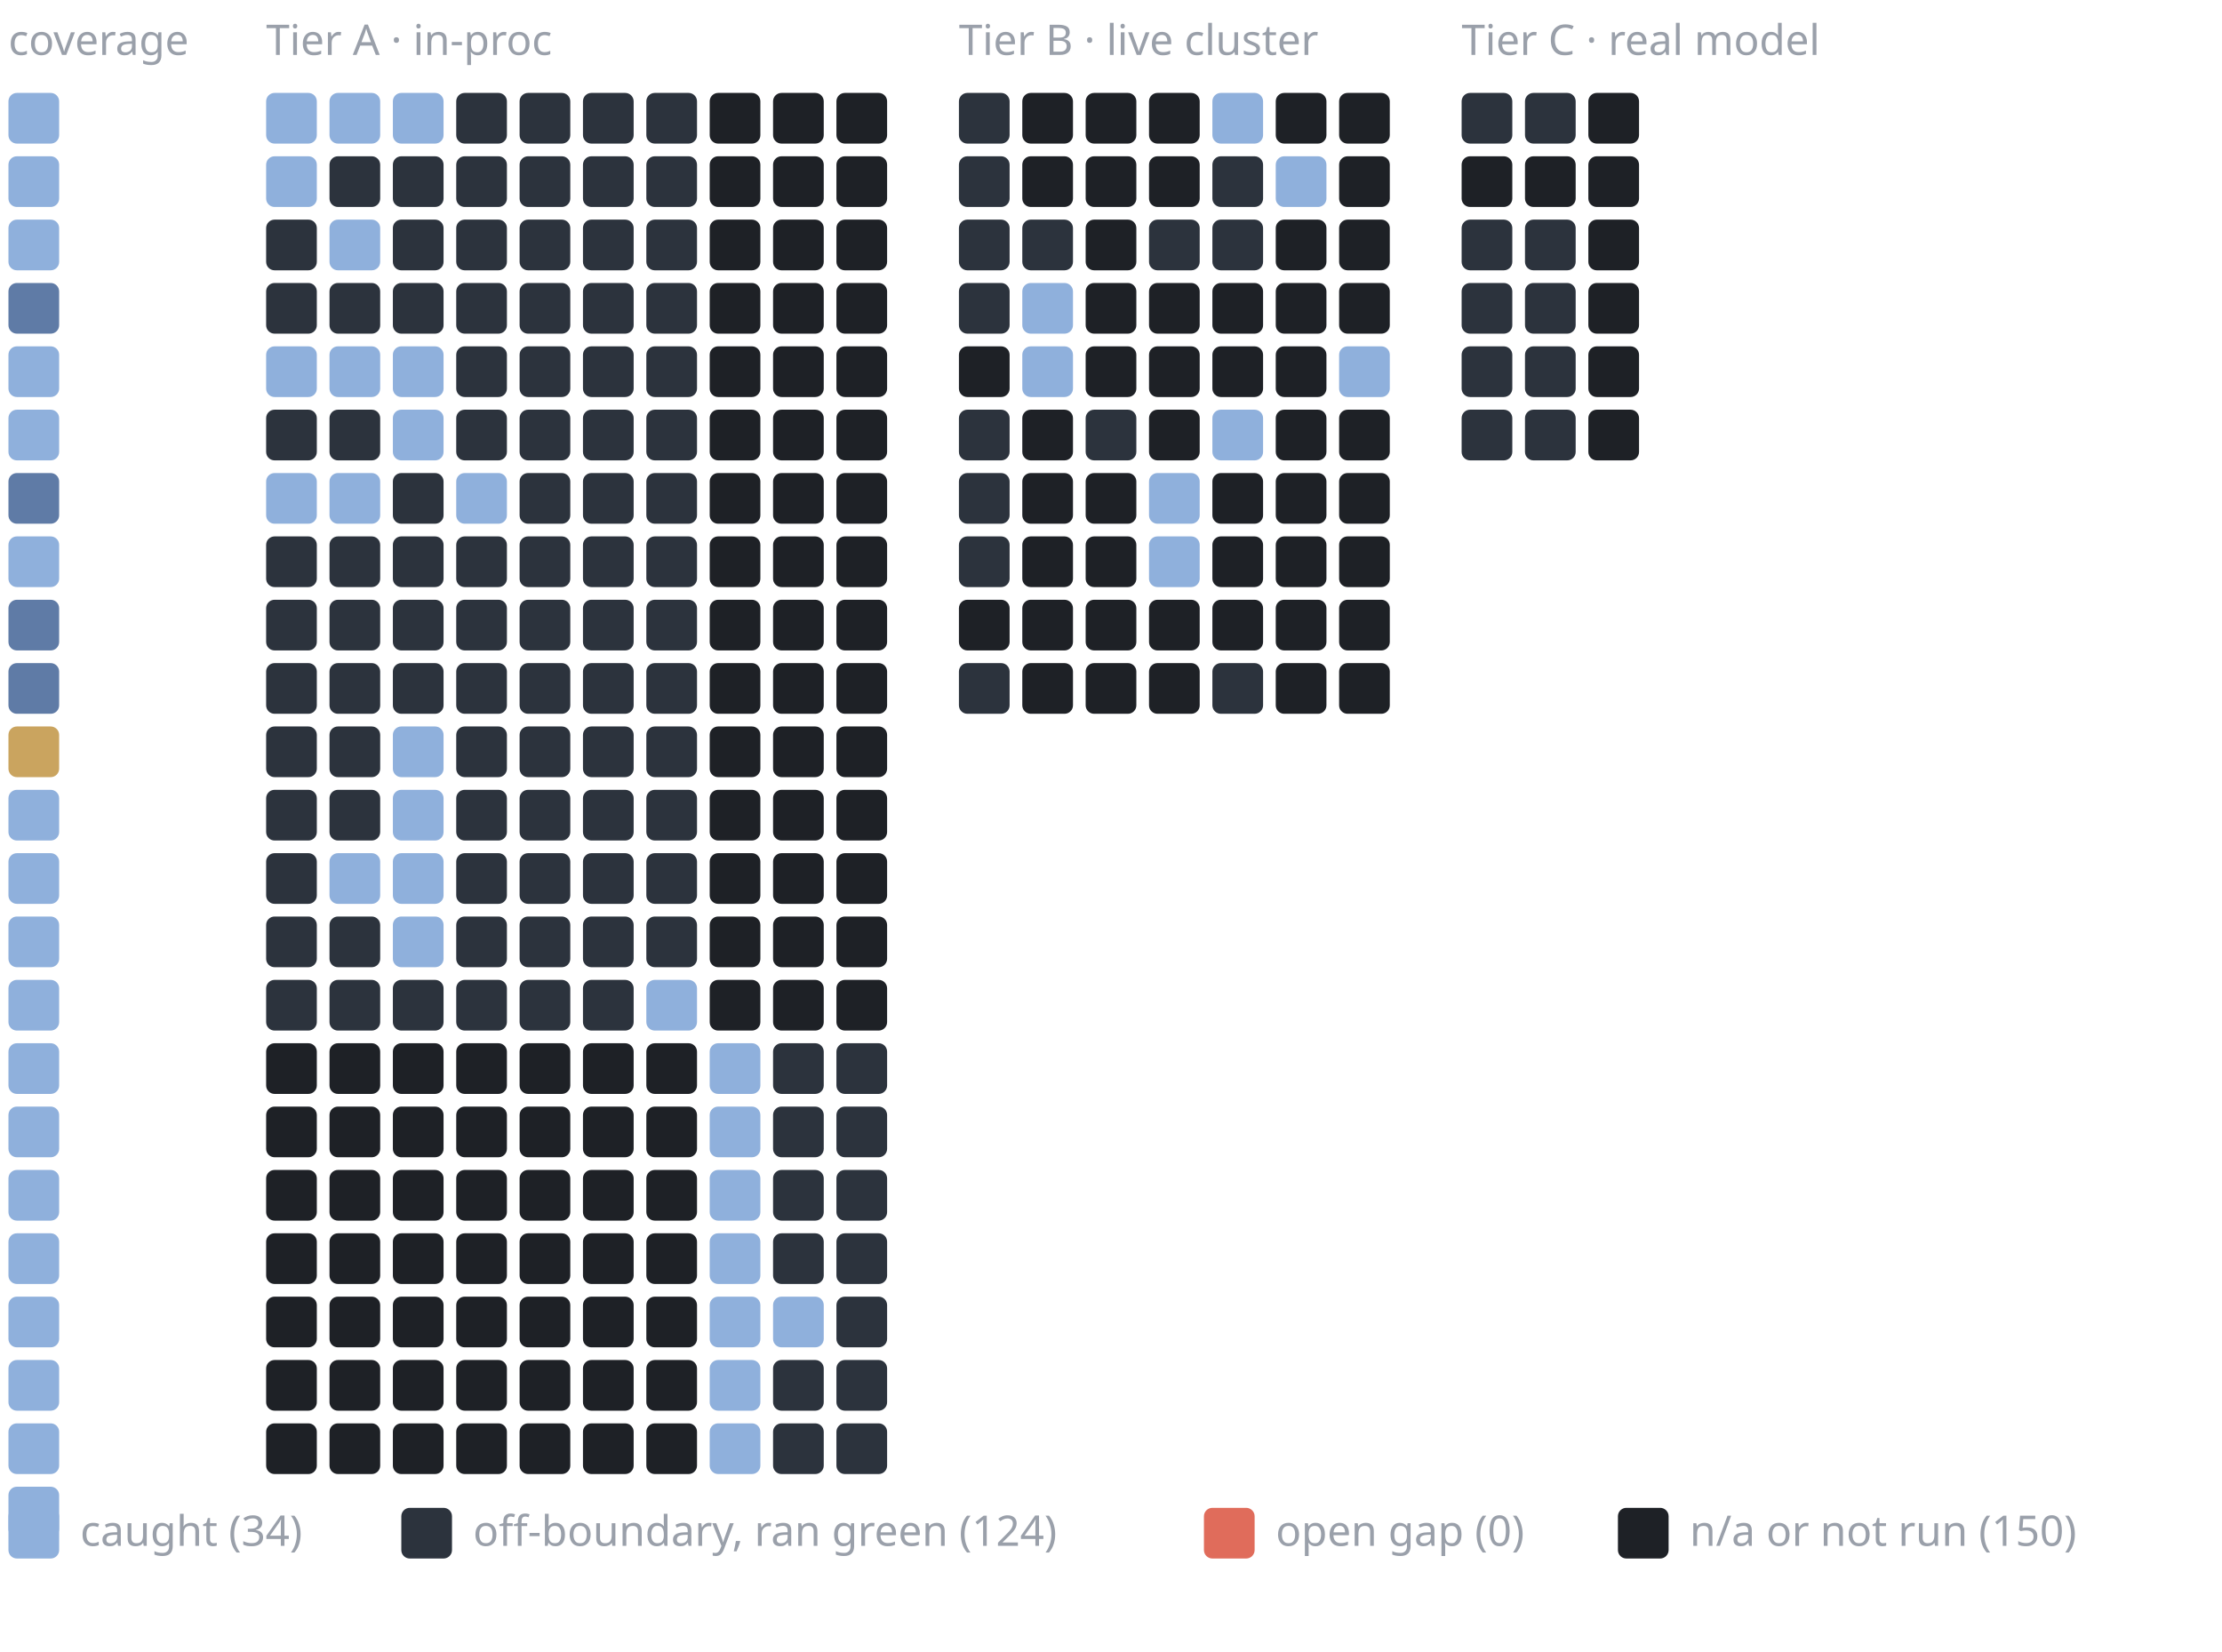
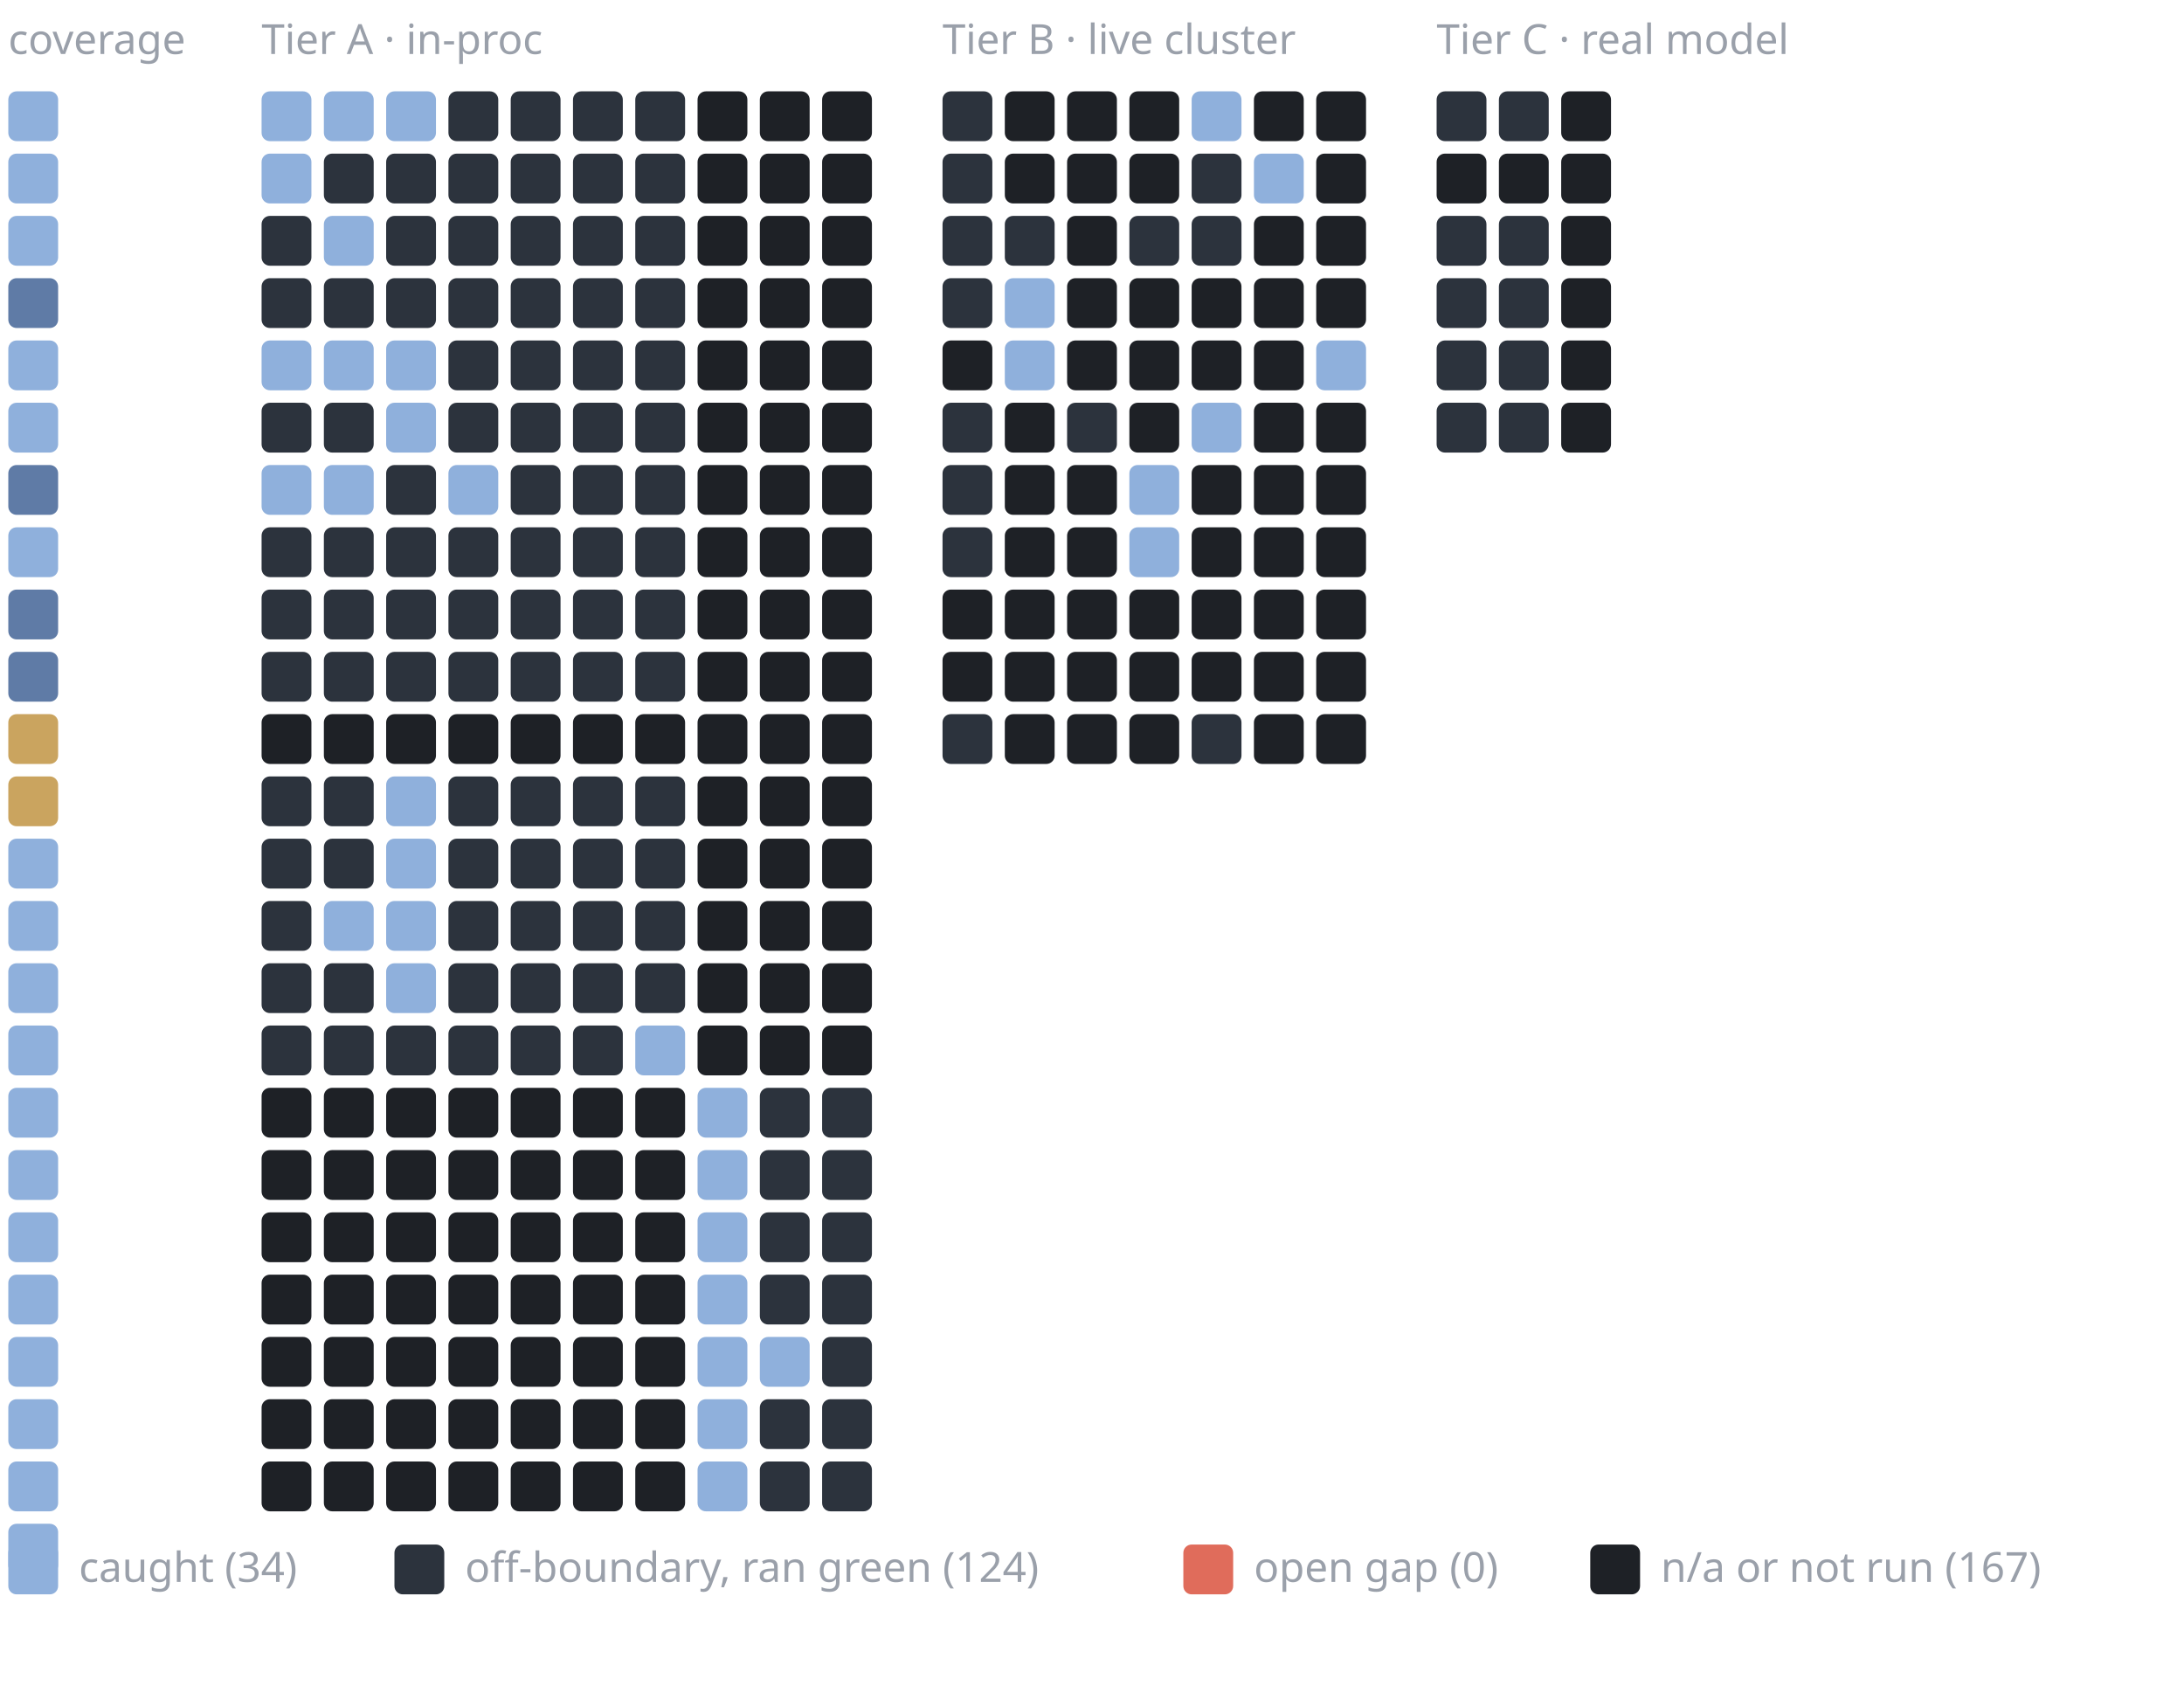
- <svg xmlns="http://www.w3.org/2000/svg" viewBox="0 0 526 391" width="526" height="391" role="img" aria-labelledby="t d">
+ <svg xmlns="http://www.w3.org/2000/svg" viewBox="0 0 526 406" width="526" height="406" role="img" aria-labelledby="t d">
  <text x="2" y="13" font-family="ui-sans-serif, system-ui, sans-serif" font-size="10" fill="#9aa0aa">coverage</text>
  <rect x="2" y="22" width="12" height="12" rx="2" fill="#8fb0dc" />
  <rect x="2" y="37" width="12" height="12" rx="2" fill="#8fb0dc" />
  <rect x="2" y="52" width="12" height="12" rx="2" fill="#8fb0dc" />
  <rect x="2" y="67" width="12" height="12" rx="2" fill="#5f7ba6" />
  <rect x="2" y="82" width="12" height="12" rx="2" fill="#8fb0dc" />
  <rect x="2" y="97" width="12" height="12" rx="2" fill="#8fb0dc" />
  <rect x="2" y="112" width="12" height="12" rx="2" fill="#5f7ba6" />
  <rect x="2" y="127" width="12" height="12" rx="2" fill="#8fb0dc" />
  <rect x="2" y="142" width="12" height="12" rx="2" fill="#5f7ba6" />
  <rect x="2" y="157" width="12" height="12" rx="2" fill="#5f7ba6" />
  <rect x="2" y="172" width="12" height="12" rx="2" fill="#caa45f" />
-   <rect x="2" y="187" width="12" height="12" rx="2" fill="#8fb0dc" />
+   <rect x="2" y="187" width="12" height="12" rx="2" fill="#caa45f" />
  <rect x="2" y="202" width="12" height="12" rx="2" fill="#8fb0dc" />
  <rect x="2" y="217" width="12" height="12" rx="2" fill="#8fb0dc" />
  <rect x="2" y="232" width="12" height="12" rx="2" fill="#8fb0dc" />
  <rect x="2" y="247" width="12" height="12" rx="2" fill="#8fb0dc" />
  <rect x="2" y="262" width="12" height="12" rx="2" fill="#8fb0dc" />
  <rect x="2" y="277" width="12" height="12" rx="2" fill="#8fb0dc" />
  <rect x="2" y="292" width="12" height="12" rx="2" fill="#8fb0dc" />
  <rect x="2" y="307" width="12" height="12" rx="2" fill="#8fb0dc" />
  <rect x="2" y="322" width="12" height="12" rx="2" fill="#8fb0dc" />
  <rect x="2" y="337" width="12" height="12" rx="2" fill="#8fb0dc" />
  <rect x="2" y="352" width="12" height="12" rx="2" fill="#8fb0dc" />
+   <rect x="2" y="367" width="12" height="12" rx="2" fill="#8fb0dc" />
  <rect x="63" y="22" width="12" height="12" rx="2" fill="#8fb0dc" />
  <rect x="78" y="22" width="12" height="12" rx="2" fill="#8fb0dc" />
  <rect x="93" y="22" width="12" height="12" rx="2" fill="#8fb0dc" />
  <rect x="108" y="22" width="12" height="12" rx="2" fill="#2c333d" />
  <rect x="123" y="22" width="12" height="12" rx="2" fill="#2c333d" />
  <rect x="138" y="22" width="12" height="12" rx="2" fill="#2c333d" />
  <rect x="153" y="22" width="12" height="12" rx="2" fill="#2c333d" />
  <rect x="168" y="22" width="12" height="12" rx="2" fill="#1e2126" />
  <rect x="183" y="22" width="12" height="12" rx="2" fill="#1e2126" />
  <rect x="198" y="22" width="12" height="12" rx="2" fill="#1e2126" />
  <rect x="63" y="37" width="12" height="12" rx="2" fill="#8fb0dc" />
  <rect x="78" y="37" width="12" height="12" rx="2" fill="#2c333d" />
  <rect x="93" y="37" width="12" height="12" rx="2" fill="#2c333d" />
  <rect x="108" y="37" width="12" height="12" rx="2" fill="#2c333d" />
  <rect x="123" y="37" width="12" height="12" rx="2" fill="#2c333d" />
  <rect x="138" y="37" width="12" height="12" rx="2" fill="#2c333d" />
  <rect x="153" y="37" width="12" height="12" rx="2" fill="#2c333d" />
  <rect x="168" y="37" width="12" height="12" rx="2" fill="#1e2126" />
  <rect x="183" y="37" width="12" height="12" rx="2" fill="#1e2126" />
  <rect x="198" y="37" width="12" height="12" rx="2" fill="#1e2126" />
  <rect x="63" y="52" width="12" height="12" rx="2" fill="#2c333d" />
  <rect x="78" y="52" width="12" height="12" rx="2" fill="#8fb0dc" />
  <rect x="93" y="52" width="12" height="12" rx="2" fill="#2c333d" />
  <rect x="108" y="52" width="12" height="12" rx="2" fill="#2c333d" />
  <rect x="123" y="52" width="12" height="12" rx="2" fill="#2c333d" />
  <rect x="138" y="52" width="12" height="12" rx="2" fill="#2c333d" />
  <rect x="153" y="52" width="12" height="12" rx="2" fill="#2c333d" />
  <rect x="168" y="52" width="12" height="12" rx="2" fill="#1e2126" />
  <rect x="183" y="52" width="12" height="12" rx="2" fill="#1e2126" />
  <rect x="198" y="52" width="12" height="12" rx="2" fill="#1e2126" />
  <rect x="63" y="67" width="12" height="12" rx="2" fill="#2c333d" />
  <rect x="78" y="67" width="12" height="12" rx="2" fill="#2c333d" />
  <rect x="93" y="67" width="12" height="12" rx="2" fill="#2c333d" />
  <rect x="108" y="67" width="12" height="12" rx="2" fill="#2c333d" />
  <rect x="123" y="67" width="12" height="12" rx="2" fill="#2c333d" />
  <rect x="138" y="67" width="12" height="12" rx="2" fill="#2c333d" />
  <rect x="153" y="67" width="12" height="12" rx="2" fill="#2c333d" />
  <rect x="168" y="67" width="12" height="12" rx="2" fill="#1e2126" />
  <rect x="183" y="67" width="12" height="12" rx="2" fill="#1e2126" />
  <rect x="198" y="67" width="12" height="12" rx="2" fill="#1e2126" />
  <rect x="63" y="82" width="12" height="12" rx="2" fill="#8fb0dc" />
  <rect x="78" y="82" width="12" height="12" rx="2" fill="#8fb0dc" />
  <rect x="93" y="82" width="12" height="12" rx="2" fill="#8fb0dc" />
  <rect x="108" y="82" width="12" height="12" rx="2" fill="#2c333d" />
  <rect x="123" y="82" width="12" height="12" rx="2" fill="#2c333d" />
  <rect x="138" y="82" width="12" height="12" rx="2" fill="#2c333d" />
  <rect x="153" y="82" width="12" height="12" rx="2" fill="#2c333d" />
  <rect x="168" y="82" width="12" height="12" rx="2" fill="#1e2126" />
  <rect x="183" y="82" width="12" height="12" rx="2" fill="#1e2126" />
  <rect x="198" y="82" width="12" height="12" rx="2" fill="#1e2126" />
  <rect x="63" y="97" width="12" height="12" rx="2" fill="#2c333d" />
  <rect x="78" y="97" width="12" height="12" rx="2" fill="#2c333d" />
  <rect x="93" y="97" width="12" height="12" rx="2" fill="#8fb0dc" />
  <rect x="108" y="97" width="12" height="12" rx="2" fill="#2c333d" />
  <rect x="123" y="97" width="12" height="12" rx="2" fill="#2c333d" />
  <rect x="138" y="97" width="12" height="12" rx="2" fill="#2c333d" />
  <rect x="153" y="97" width="12" height="12" rx="2" fill="#2c333d" />
  <rect x="168" y="97" width="12" height="12" rx="2" fill="#1e2126" />
  <rect x="183" y="97" width="12" height="12" rx="2" fill="#1e2126" />
  <rect x="198" y="97" width="12" height="12" rx="2" fill="#1e2126" />
  <rect x="63" y="112" width="12" height="12" rx="2" fill="#8fb0dc" />
  <rect x="78" y="112" width="12" height="12" rx="2" fill="#8fb0dc" />
  <rect x="93" y="112" width="12" height="12" rx="2" fill="#2c333d" />
  <rect x="108" y="112" width="12" height="12" rx="2" fill="#8fb0dc" />
  <rect x="123" y="112" width="12" height="12" rx="2" fill="#2c333d" />
  <rect x="138" y="112" width="12" height="12" rx="2" fill="#2c333d" />
  <rect x="153" y="112" width="12" height="12" rx="2" fill="#2c333d" />
  <rect x="168" y="112" width="12" height="12" rx="2" fill="#1e2126" />
  <rect x="183" y="112" width="12" height="12" rx="2" fill="#1e2126" />
  <rect x="198" y="112" width="12" height="12" rx="2" fill="#1e2126" />
  <rect x="63" y="127" width="12" height="12" rx="2" fill="#2c333d" />
  <rect x="78" y="127" width="12" height="12" rx="2" fill="#2c333d" />
  <rect x="93" y="127" width="12" height="12" rx="2" fill="#2c333d" />
  <rect x="108" y="127" width="12" height="12" rx="2" fill="#2c333d" />
  <rect x="123" y="127" width="12" height="12" rx="2" fill="#2c333d" />
  <rect x="138" y="127" width="12" height="12" rx="2" fill="#2c333d" />
  <rect x="153" y="127" width="12" height="12" rx="2" fill="#2c333d" />
  <rect x="168" y="127" width="12" height="12" rx="2" fill="#1e2126" />
  <rect x="183" y="127" width="12" height="12" rx="2" fill="#1e2126" />
  <rect x="198" y="127" width="12" height="12" rx="2" fill="#1e2126" />
  <rect x="63" y="142" width="12" height="12" rx="2" fill="#2c333d" />
  <rect x="78" y="142" width="12" height="12" rx="2" fill="#2c333d" />
  <rect x="93" y="142" width="12" height="12" rx="2" fill="#2c333d" />
  <rect x="108" y="142" width="12" height="12" rx="2" fill="#2c333d" />
  <rect x="123" y="142" width="12" height="12" rx="2" fill="#2c333d" />
  <rect x="138" y="142" width="12" height="12" rx="2" fill="#2c333d" />
  <rect x="153" y="142" width="12" height="12" rx="2" fill="#2c333d" />
  <rect x="168" y="142" width="12" height="12" rx="2" fill="#1e2126" />
  <rect x="183" y="142" width="12" height="12" rx="2" fill="#1e2126" />
  <rect x="198" y="142" width="12" height="12" rx="2" fill="#1e2126" />
  <rect x="63" y="157" width="12" height="12" rx="2" fill="#2c333d" />
  <rect x="78" y="157" width="12" height="12" rx="2" fill="#2c333d" />
  <rect x="93" y="157" width="12" height="12" rx="2" fill="#2c333d" />
  <rect x="108" y="157" width="12" height="12" rx="2" fill="#2c333d" />
  <rect x="123" y="157" width="12" height="12" rx="2" fill="#2c333d" />
  <rect x="138" y="157" width="12" height="12" rx="2" fill="#2c333d" />
  <rect x="153" y="157" width="12" height="12" rx="2" fill="#2c333d" />
  <rect x="168" y="157" width="12" height="12" rx="2" fill="#1e2126" />
  <rect x="183" y="157" width="12" height="12" rx="2" fill="#1e2126" />
  <rect x="198" y="157" width="12" height="12" rx="2" fill="#1e2126" />
-   <rect x="63" y="172" width="12" height="12" rx="2" fill="#2c333d" />
-   <rect x="78" y="172" width="12" height="12" rx="2" fill="#2c333d" />
-   <rect x="93" y="172" width="12" height="12" rx="2" fill="#8fb0dc" />
-   <rect x="108" y="172" width="12" height="12" rx="2" fill="#2c333d" />
-   <rect x="123" y="172" width="12" height="12" rx="2" fill="#2c333d" />
-   <rect x="138" y="172" width="12" height="12" rx="2" fill="#2c333d" />
-   <rect x="153" y="172" width="12" height="12" rx="2" fill="#2c333d" />
+   <rect x="63" y="172" width="12" height="12" rx="2" fill="#1e2126" />
+   <rect x="78" y="172" width="12" height="12" rx="2" fill="#1e2126" />
+   <rect x="93" y="172" width="12" height="12" rx="2" fill="#1e2126" />
+   <rect x="108" y="172" width="12" height="12" rx="2" fill="#1e2126" />
+   <rect x="123" y="172" width="12" height="12" rx="2" fill="#1e2126" />
+   <rect x="138" y="172" width="12" height="12" rx="2" fill="#1e2126" />
+   <rect x="153" y="172" width="12" height="12" rx="2" fill="#1e2126" />
  <rect x="168" y="172" width="12" height="12" rx="2" fill="#1e2126" />
  <rect x="183" y="172" width="12" height="12" rx="2" fill="#1e2126" />
  <rect x="198" y="172" width="12" height="12" rx="2" fill="#1e2126" />
  <rect x="63" y="187" width="12" height="12" rx="2" fill="#2c333d" />
  <rect x="78" y="187" width="12" height="12" rx="2" fill="#2c333d" />
  <rect x="93" y="187" width="12" height="12" rx="2" fill="#8fb0dc" />
  <rect x="108" y="187" width="12" height="12" rx="2" fill="#2c333d" />
  <rect x="123" y="187" width="12" height="12" rx="2" fill="#2c333d" />
  <rect x="138" y="187" width="12" height="12" rx="2" fill="#2c333d" />
  <rect x="153" y="187" width="12" height="12" rx="2" fill="#2c333d" />
  <rect x="168" y="187" width="12" height="12" rx="2" fill="#1e2126" />
  <rect x="183" y="187" width="12" height="12" rx="2" fill="#1e2126" />
  <rect x="198" y="187" width="12" height="12" rx="2" fill="#1e2126" />
  <rect x="63" y="202" width="12" height="12" rx="2" fill="#2c333d" />
-   <rect x="78" y="202" width="12" height="12" rx="2" fill="#8fb0dc" />
+   <rect x="78" y="202" width="12" height="12" rx="2" fill="#2c333d" />
  <rect x="93" y="202" width="12" height="12" rx="2" fill="#8fb0dc" />
  <rect x="108" y="202" width="12" height="12" rx="2" fill="#2c333d" />
  <rect x="123" y="202" width="12" height="12" rx="2" fill="#2c333d" />
  <rect x="138" y="202" width="12" height="12" rx="2" fill="#2c333d" />
  <rect x="153" y="202" width="12" height="12" rx="2" fill="#2c333d" />
  <rect x="168" y="202" width="12" height="12" rx="2" fill="#1e2126" />
  <rect x="183" y="202" width="12" height="12" rx="2" fill="#1e2126" />
  <rect x="198" y="202" width="12" height="12" rx="2" fill="#1e2126" />
  <rect x="63" y="217" width="12" height="12" rx="2" fill="#2c333d" />
-   <rect x="78" y="217" width="12" height="12" rx="2" fill="#2c333d" />
+   <rect x="78" y="217" width="12" height="12" rx="2" fill="#8fb0dc" />
  <rect x="93" y="217" width="12" height="12" rx="2" fill="#8fb0dc" />
  <rect x="108" y="217" width="12" height="12" rx="2" fill="#2c333d" />
  <rect x="123" y="217" width="12" height="12" rx="2" fill="#2c333d" />
  <rect x="138" y="217" width="12" height="12" rx="2" fill="#2c333d" />
  <rect x="153" y="217" width="12" height="12" rx="2" fill="#2c333d" />
  <rect x="168" y="217" width="12" height="12" rx="2" fill="#1e2126" />
  <rect x="183" y="217" width="12" height="12" rx="2" fill="#1e2126" />
  <rect x="198" y="217" width="12" height="12" rx="2" fill="#1e2126" />
  <rect x="63" y="232" width="12" height="12" rx="2" fill="#2c333d" />
  <rect x="78" y="232" width="12" height="12" rx="2" fill="#2c333d" />
-   <rect x="93" y="232" width="12" height="12" rx="2" fill="#2c333d" />
+   <rect x="93" y="232" width="12" height="12" rx="2" fill="#8fb0dc" />
  <rect x="108" y="232" width="12" height="12" rx="2" fill="#2c333d" />
  <rect x="123" y="232" width="12" height="12" rx="2" fill="#2c333d" />
  <rect x="138" y="232" width="12" height="12" rx="2" fill="#2c333d" />
-   <rect x="153" y="232" width="12" height="12" rx="2" fill="#8fb0dc" />
+   <rect x="153" y="232" width="12" height="12" rx="2" fill="#2c333d" />
  <rect x="168" y="232" width="12" height="12" rx="2" fill="#1e2126" />
  <rect x="183" y="232" width="12" height="12" rx="2" fill="#1e2126" />
  <rect x="198" y="232" width="12" height="12" rx="2" fill="#1e2126" />
-   <rect x="63" y="247" width="12" height="12" rx="2" fill="#1e2126" />
-   <rect x="78" y="247" width="12" height="12" rx="2" fill="#1e2126" />
-   <rect x="93" y="247" width="12" height="12" rx="2" fill="#1e2126" />
-   <rect x="108" y="247" width="12" height="12" rx="2" fill="#1e2126" />
-   <rect x="123" y="247" width="12" height="12" rx="2" fill="#1e2126" />
-   <rect x="138" y="247" width="12" height="12" rx="2" fill="#1e2126" />
-   <rect x="153" y="247" width="12" height="12" rx="2" fill="#1e2126" />
-   <rect x="168" y="247" width="12" height="12" rx="2" fill="#8fb0dc" />
-   <rect x="183" y="247" width="12" height="12" rx="2" fill="#2c333d" />
-   <rect x="198" y="247" width="12" height="12" rx="2" fill="#2c333d" />
+   <rect x="63" y="247" width="12" height="12" rx="2" fill="#2c333d" />
+   <rect x="78" y="247" width="12" height="12" rx="2" fill="#2c333d" />
+   <rect x="93" y="247" width="12" height="12" rx="2" fill="#2c333d" />
+   <rect x="108" y="247" width="12" height="12" rx="2" fill="#2c333d" />
+   <rect x="123" y="247" width="12" height="12" rx="2" fill="#2c333d" />
+   <rect x="138" y="247" width="12" height="12" rx="2" fill="#2c333d" />
+   <rect x="153" y="247" width="12" height="12" rx="2" fill="#8fb0dc" />
+   <rect x="168" y="247" width="12" height="12" rx="2" fill="#1e2126" />
+   <rect x="183" y="247" width="12" height="12" rx="2" fill="#1e2126" />
+   <rect x="198" y="247" width="12" height="12" rx="2" fill="#1e2126" />
  <rect x="63" y="262" width="12" height="12" rx="2" fill="#1e2126" />
  <rect x="78" y="262" width="12" height="12" rx="2" fill="#1e2126" />
  <rect x="93" y="262" width="12" height="12" rx="2" fill="#1e2126" />
  <rect x="108" y="262" width="12" height="12" rx="2" fill="#1e2126" />
  <rect x="123" y="262" width="12" height="12" rx="2" fill="#1e2126" />
  <rect x="138" y="262" width="12" height="12" rx="2" fill="#1e2126" />
  <rect x="153" y="262" width="12" height="12" rx="2" fill="#1e2126" />
  <rect x="168" y="262" width="12" height="12" rx="2" fill="#8fb0dc" />
  <rect x="183" y="262" width="12" height="12" rx="2" fill="#2c333d" />
  <rect x="198" y="262" width="12" height="12" rx="2" fill="#2c333d" />
  <rect x="63" y="277" width="12" height="12" rx="2" fill="#1e2126" />
  <rect x="78" y="277" width="12" height="12" rx="2" fill="#1e2126" />
  <rect x="93" y="277" width="12" height="12" rx="2" fill="#1e2126" />
  <rect x="108" y="277" width="12" height="12" rx="2" fill="#1e2126" />
  <rect x="123" y="277" width="12" height="12" rx="2" fill="#1e2126" />
  <rect x="138" y="277" width="12" height="12" rx="2" fill="#1e2126" />
  <rect x="153" y="277" width="12" height="12" rx="2" fill="#1e2126" />
  <rect x="168" y="277" width="12" height="12" rx="2" fill="#8fb0dc" />
  <rect x="183" y="277" width="12" height="12" rx="2" fill="#2c333d" />
  <rect x="198" y="277" width="12" height="12" rx="2" fill="#2c333d" />
  <rect x="63" y="292" width="12" height="12" rx="2" fill="#1e2126" />
  <rect x="78" y="292" width="12" height="12" rx="2" fill="#1e2126" />
  <rect x="93" y="292" width="12" height="12" rx="2" fill="#1e2126" />
  <rect x="108" y="292" width="12" height="12" rx="2" fill="#1e2126" />
  <rect x="123" y="292" width="12" height="12" rx="2" fill="#1e2126" />
  <rect x="138" y="292" width="12" height="12" rx="2" fill="#1e2126" />
  <rect x="153" y="292" width="12" height="12" rx="2" fill="#1e2126" />
  <rect x="168" y="292" width="12" height="12" rx="2" fill="#8fb0dc" />
  <rect x="183" y="292" width="12" height="12" rx="2" fill="#2c333d" />
  <rect x="198" y="292" width="12" height="12" rx="2" fill="#2c333d" />
  <rect x="63" y="307" width="12" height="12" rx="2" fill="#1e2126" />
  <rect x="78" y="307" width="12" height="12" rx="2" fill="#1e2126" />
  <rect x="93" y="307" width="12" height="12" rx="2" fill="#1e2126" />
  <rect x="108" y="307" width="12" height="12" rx="2" fill="#1e2126" />
  <rect x="123" y="307" width="12" height="12" rx="2" fill="#1e2126" />
  <rect x="138" y="307" width="12" height="12" rx="2" fill="#1e2126" />
  <rect x="153" y="307" width="12" height="12" rx="2" fill="#1e2126" />
  <rect x="168" y="307" width="12" height="12" rx="2" fill="#8fb0dc" />
-   <rect x="183" y="307" width="12" height="12" rx="2" fill="#8fb0dc" />
+   <rect x="183" y="307" width="12" height="12" rx="2" fill="#2c333d" />
  <rect x="198" y="307" width="12" height="12" rx="2" fill="#2c333d" />
  <rect x="63" y="322" width="12" height="12" rx="2" fill="#1e2126" />
  <rect x="78" y="322" width="12" height="12" rx="2" fill="#1e2126" />
  <rect x="93" y="322" width="12" height="12" rx="2" fill="#1e2126" />
  <rect x="108" y="322" width="12" height="12" rx="2" fill="#1e2126" />
  <rect x="123" y="322" width="12" height="12" rx="2" fill="#1e2126" />
  <rect x="138" y="322" width="12" height="12" rx="2" fill="#1e2126" />
  <rect x="153" y="322" width="12" height="12" rx="2" fill="#1e2126" />
  <rect x="168" y="322" width="12" height="12" rx="2" fill="#8fb0dc" />
-   <rect x="183" y="322" width="12" height="12" rx="2" fill="#2c333d" />
+   <rect x="183" y="322" width="12" height="12" rx="2" fill="#8fb0dc" />
  <rect x="198" y="322" width="12" height="12" rx="2" fill="#2c333d" />
  <rect x="63" y="337" width="12" height="12" rx="2" fill="#1e2126" />
  <rect x="78" y="337" width="12" height="12" rx="2" fill="#1e2126" />
  <rect x="93" y="337" width="12" height="12" rx="2" fill="#1e2126" />
  <rect x="108" y="337" width="12" height="12" rx="2" fill="#1e2126" />
  <rect x="123" y="337" width="12" height="12" rx="2" fill="#1e2126" />
  <rect x="138" y="337" width="12" height="12" rx="2" fill="#1e2126" />
  <rect x="153" y="337" width="12" height="12" rx="2" fill="#1e2126" />
  <rect x="168" y="337" width="12" height="12" rx="2" fill="#8fb0dc" />
  <rect x="183" y="337" width="12" height="12" rx="2" fill="#2c333d" />
  <rect x="198" y="337" width="12" height="12" rx="2" fill="#2c333d" />
+   <rect x="63" y="352" width="12" height="12" rx="2" fill="#1e2126" />
+   <rect x="78" y="352" width="12" height="12" rx="2" fill="#1e2126" />
+   <rect x="93" y="352" width="12" height="12" rx="2" fill="#1e2126" />
+   <rect x="108" y="352" width="12" height="12" rx="2" fill="#1e2126" />
+   <rect x="123" y="352" width="12" height="12" rx="2" fill="#1e2126" />
+   <rect x="138" y="352" width="12" height="12" rx="2" fill="#1e2126" />
+   <rect x="153" y="352" width="12" height="12" rx="2" fill="#1e2126" />
+   <rect x="168" y="352" width="12" height="12" rx="2" fill="#8fb0dc" />
+   <rect x="183" y="352" width="12" height="12" rx="2" fill="#2c333d" />
+   <rect x="198" y="352" width="12" height="12" rx="2" fill="#2c333d" />
  <text x="63" y="13" font-family="ui-sans-serif, system-ui, sans-serif" font-size="10" fill="#9aa0aa">Tier A · in-proc</text>
  <rect x="227" y="22" width="12" height="12" rx="2" fill="#2c333d" />
  <rect x="242" y="22" width="12" height="12" rx="2" fill="#1e2126" />
  <rect x="257" y="22" width="12" height="12" rx="2" fill="#1e2126" />
  <rect x="272" y="22" width="12" height="12" rx="2" fill="#1e2126" />
  <rect x="287" y="22" width="12" height="12" rx="2" fill="#8fb0dc" />
  <rect x="302" y="22" width="12" height="12" rx="2" fill="#1e2126" />
  <rect x="317" y="22" width="12" height="12" rx="2" fill="#1e2126" />
  <rect x="227" y="37" width="12" height="12" rx="2" fill="#2c333d" />
  <rect x="242" y="37" width="12" height="12" rx="2" fill="#1e2126" />
  <rect x="257" y="37" width="12" height="12" rx="2" fill="#1e2126" />
  <rect x="272" y="37" width="12" height="12" rx="2" fill="#1e2126" />
  <rect x="287" y="37" width="12" height="12" rx="2" fill="#2c333d" />
  <rect x="302" y="37" width="12" height="12" rx="2" fill="#8fb0dc" />
  <rect x="317" y="37" width="12" height="12" rx="2" fill="#1e2126" />
  <rect x="227" y="52" width="12" height="12" rx="2" fill="#2c333d" />
  <rect x="242" y="52" width="12" height="12" rx="2" fill="#2c333d" />
  <rect x="257" y="52" width="12" height="12" rx="2" fill="#1e2126" />
  <rect x="272" y="52" width="12" height="12" rx="2" fill="#2c333d" />
  <rect x="287" y="52" width="12" height="12" rx="2" fill="#2c333d" />
  <rect x="302" y="52" width="12" height="12" rx="2" fill="#1e2126" />
  <rect x="317" y="52" width="12" height="12" rx="2" fill="#1e2126" />
  <rect x="227" y="67" width="12" height="12" rx="2" fill="#2c333d" />
  <rect x="242" y="67" width="12" height="12" rx="2" fill="#8fb0dc" />
  <rect x="257" y="67" width="12" height="12" rx="2" fill="#1e2126" />
  <rect x="272" y="67" width="12" height="12" rx="2" fill="#1e2126" />
  <rect x="287" y="67" width="12" height="12" rx="2" fill="#1e2126" />
  <rect x="302" y="67" width="12" height="12" rx="2" fill="#1e2126" />
  <rect x="317" y="67" width="12" height="12" rx="2" fill="#1e2126" />
  <rect x="227" y="82" width="12" height="12" rx="2" fill="#1e2126" />
  <rect x="242" y="82" width="12" height="12" rx="2" fill="#8fb0dc" />
  <rect x="257" y="82" width="12" height="12" rx="2" fill="#1e2126" />
  <rect x="272" y="82" width="12" height="12" rx="2" fill="#1e2126" />
  <rect x="287" y="82" width="12" height="12" rx="2" fill="#1e2126" />
  <rect x="302" y="82" width="12" height="12" rx="2" fill="#1e2126" />
  <rect x="317" y="82" width="12" height="12" rx="2" fill="#8fb0dc" />
  <rect x="227" y="97" width="12" height="12" rx="2" fill="#2c333d" />
  <rect x="242" y="97" width="12" height="12" rx="2" fill="#1e2126" />
  <rect x="257" y="97" width="12" height="12" rx="2" fill="#2c333d" />
  <rect x="272" y="97" width="12" height="12" rx="2" fill="#1e2126" />
  <rect x="287" y="97" width="12" height="12" rx="2" fill="#8fb0dc" />
  <rect x="302" y="97" width="12" height="12" rx="2" fill="#1e2126" />
  <rect x="317" y="97" width="12" height="12" rx="2" fill="#1e2126" />
  <rect x="227" y="112" width="12" height="12" rx="2" fill="#2c333d" />
  <rect x="242" y="112" width="12" height="12" rx="2" fill="#1e2126" />
  <rect x="257" y="112" width="12" height="12" rx="2" fill="#1e2126" />
  <rect x="272" y="112" width="12" height="12" rx="2" fill="#8fb0dc" />
  <rect x="287" y="112" width="12" height="12" rx="2" fill="#1e2126" />
  <rect x="302" y="112" width="12" height="12" rx="2" fill="#1e2126" />
  <rect x="317" y="112" width="12" height="12" rx="2" fill="#1e2126" />
  <rect x="227" y="127" width="12" height="12" rx="2" fill="#2c333d" />
  <rect x="242" y="127" width="12" height="12" rx="2" fill="#1e2126" />
  <rect x="257" y="127" width="12" height="12" rx="2" fill="#1e2126" />
  <rect x="272" y="127" width="12" height="12" rx="2" fill="#8fb0dc" />
  <rect x="287" y="127" width="12" height="12" rx="2" fill="#1e2126" />
  <rect x="302" y="127" width="12" height="12" rx="2" fill="#1e2126" />
  <rect x="317" y="127" width="12" height="12" rx="2" fill="#1e2126" />
  <rect x="227" y="142" width="12" height="12" rx="2" fill="#1e2126" />
  <rect x="242" y="142" width="12" height="12" rx="2" fill="#1e2126" />
  <rect x="257" y="142" width="12" height="12" rx="2" fill="#1e2126" />
  <rect x="272" y="142" width="12" height="12" rx="2" fill="#1e2126" />
  <rect x="287" y="142" width="12" height="12" rx="2" fill="#1e2126" />
  <rect x="302" y="142" width="12" height="12" rx="2" fill="#1e2126" />
  <rect x="317" y="142" width="12" height="12" rx="2" fill="#1e2126" />
-   <rect x="227" y="157" width="12" height="12" rx="2" fill="#2c333d" />
+   <rect x="227" y="157" width="12" height="12" rx="2" fill="#1e2126" />
  <rect x="242" y="157" width="12" height="12" rx="2" fill="#1e2126" />
  <rect x="257" y="157" width="12" height="12" rx="2" fill="#1e2126" />
  <rect x="272" y="157" width="12" height="12" rx="2" fill="#1e2126" />
-   <rect x="287" y="157" width="12" height="12" rx="2" fill="#2c333d" />
+   <rect x="287" y="157" width="12" height="12" rx="2" fill="#1e2126" />
  <rect x="302" y="157" width="12" height="12" rx="2" fill="#1e2126" />
  <rect x="317" y="157" width="12" height="12" rx="2" fill="#1e2126" />
+   <rect x="227" y="172" width="12" height="12" rx="2" fill="#2c333d" />
+   <rect x="242" y="172" width="12" height="12" rx="2" fill="#1e2126" />
+   <rect x="257" y="172" width="12" height="12" rx="2" fill="#1e2126" />
+   <rect x="272" y="172" width="12" height="12" rx="2" fill="#1e2126" />
+   <rect x="287" y="172" width="12" height="12" rx="2" fill="#2c333d" />
+   <rect x="302" y="172" width="12" height="12" rx="2" fill="#1e2126" />
+   <rect x="317" y="172" width="12" height="12" rx="2" fill="#1e2126" />
  <text x="227" y="13" font-family="ui-sans-serif, system-ui, sans-serif" font-size="10" fill="#9aa0aa">Tier B · live cluster</text>
  <rect x="346" y="22" width="12" height="12" rx="2" fill="#2c333d" />
  <rect x="361" y="22" width="12" height="12" rx="2" fill="#2c333d" />
  <rect x="376" y="22" width="12" height="12" rx="2" fill="#1e2126" />
  <rect x="346" y="37" width="12" height="12" rx="2" fill="#1e2126" />
  <rect x="361" y="37" width="12" height="12" rx="2" fill="#1e2126" />
  <rect x="376" y="37" width="12" height="12" rx="2" fill="#1e2126" />
  <rect x="346" y="52" width="12" height="12" rx="2" fill="#2c333d" />
  <rect x="361" y="52" width="12" height="12" rx="2" fill="#2c333d" />
  <rect x="376" y="52" width="12" height="12" rx="2" fill="#1e2126" />
  <rect x="346" y="67" width="12" height="12" rx="2" fill="#2c333d" />
  <rect x="361" y="67" width="12" height="12" rx="2" fill="#2c333d" />
  <rect x="376" y="67" width="12" height="12" rx="2" fill="#1e2126" />
  <rect x="346" y="82" width="12" height="12" rx="2" fill="#2c333d" />
  <rect x="361" y="82" width="12" height="12" rx="2" fill="#2c333d" />
  <rect x="376" y="82" width="12" height="12" rx="2" fill="#1e2126" />
  <rect x="346" y="97" width="12" height="12" rx="2" fill="#2c333d" />
  <rect x="361" y="97" width="12" height="12" rx="2" fill="#2c333d" />
  <rect x="376" y="97" width="12" height="12" rx="2" fill="#1e2126" />
  <text x="346" y="13" font-family="ui-sans-serif, system-ui, sans-serif" font-size="10" fill="#9aa0aa">Tier C · real model</text>
-   <rect x="2" y="357" width="12" height="12" rx="2" fill="#8fb0dc" />
-   <text x="19" y="366" font-family="ui-sans-serif, system-ui, sans-serif" font-size="10" fill="#9aa0aa">caught (34)</text>
-   <rect x="95" y="357" width="12" height="12" rx="2" fill="#2c333d" />
-   <text x="112" y="366" font-family="ui-sans-serif, system-ui, sans-serif" font-size="10" fill="#9aa0aa">off-boundary, ran green (124)</text>
-   <rect x="285" y="357" width="12" height="12" rx="2" fill="#e06c5b" />
-   <text x="302" y="366" font-family="ui-sans-serif, system-ui, sans-serif" font-size="10" fill="#9aa0aa">open gap (0)</text>
-   <rect x="383" y="357" width="12" height="12" rx="2" fill="#1e2126" />
-   <text x="400" y="366" font-family="ui-sans-serif, system-ui, sans-serif" font-size="10" fill="#9aa0aa">n/a or not run (150)</text>
+   <rect x="2" y="372" width="12" height="12" rx="2" fill="#8fb0dc" />
+   <text x="19" y="381" font-family="ui-sans-serif, system-ui, sans-serif" font-size="10" fill="#9aa0aa">caught (34)</text>
+   <rect x="95" y="372" width="12" height="12" rx="2" fill="#2c333d" />
+   <text x="112" y="381" font-family="ui-sans-serif, system-ui, sans-serif" font-size="10" fill="#9aa0aa">off-boundary, ran green (124)</text>
+   <rect x="285" y="372" width="12" height="12" rx="2" fill="#e06c5b" />
+   <text x="302" y="381" font-family="ui-sans-serif, system-ui, sans-serif" font-size="10" fill="#9aa0aa">open gap (0)</text>
+   <rect x="383" y="372" width="12" height="12" rx="2" fill="#1e2126" />
+   <text x="400" y="381" font-family="ui-sans-serif, system-ui, sans-serif" font-size="10" fill="#9aa0aa">n/a or not run (167)</text>
</svg>
